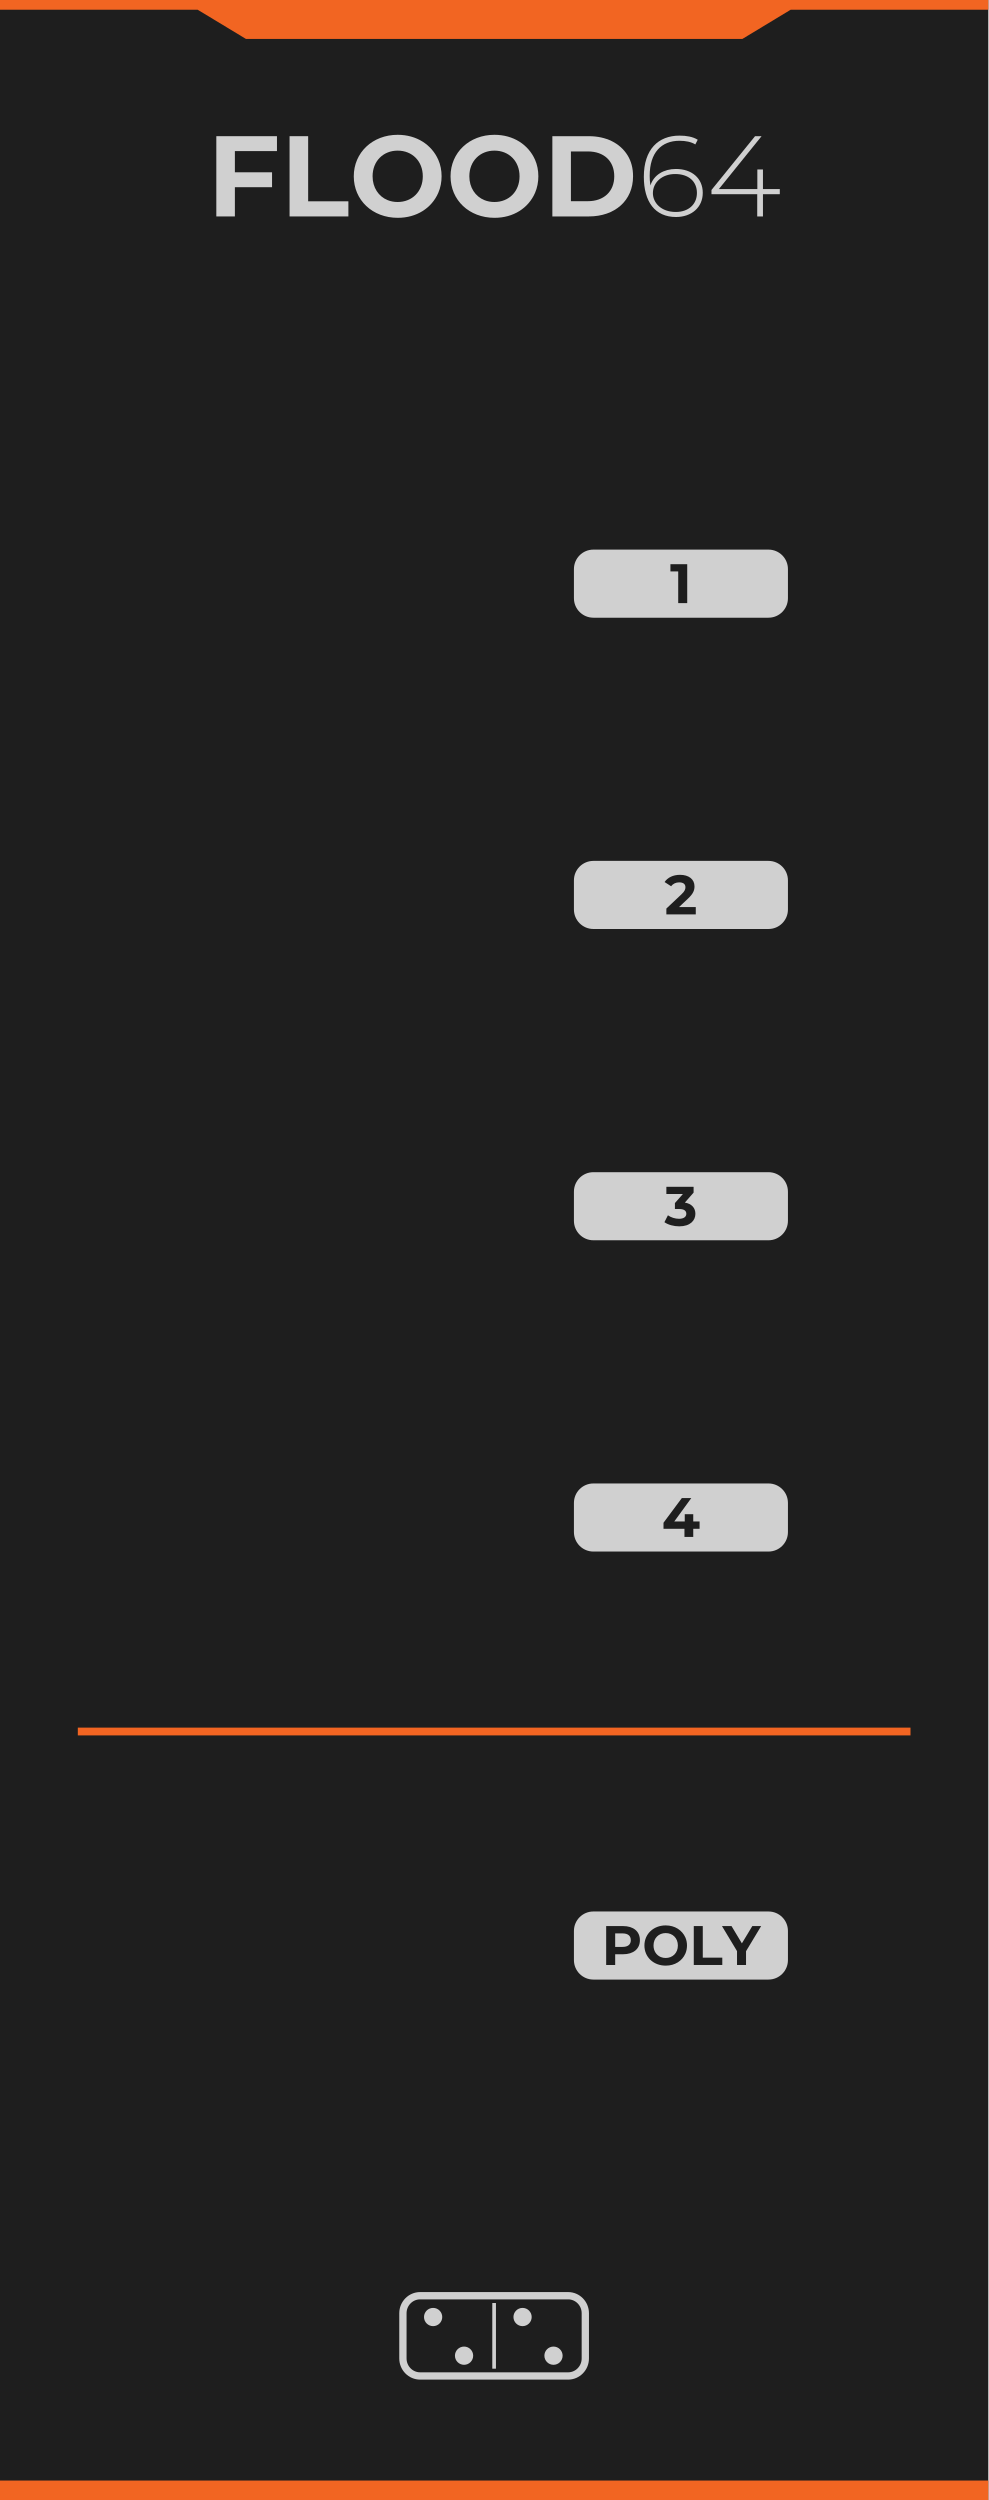
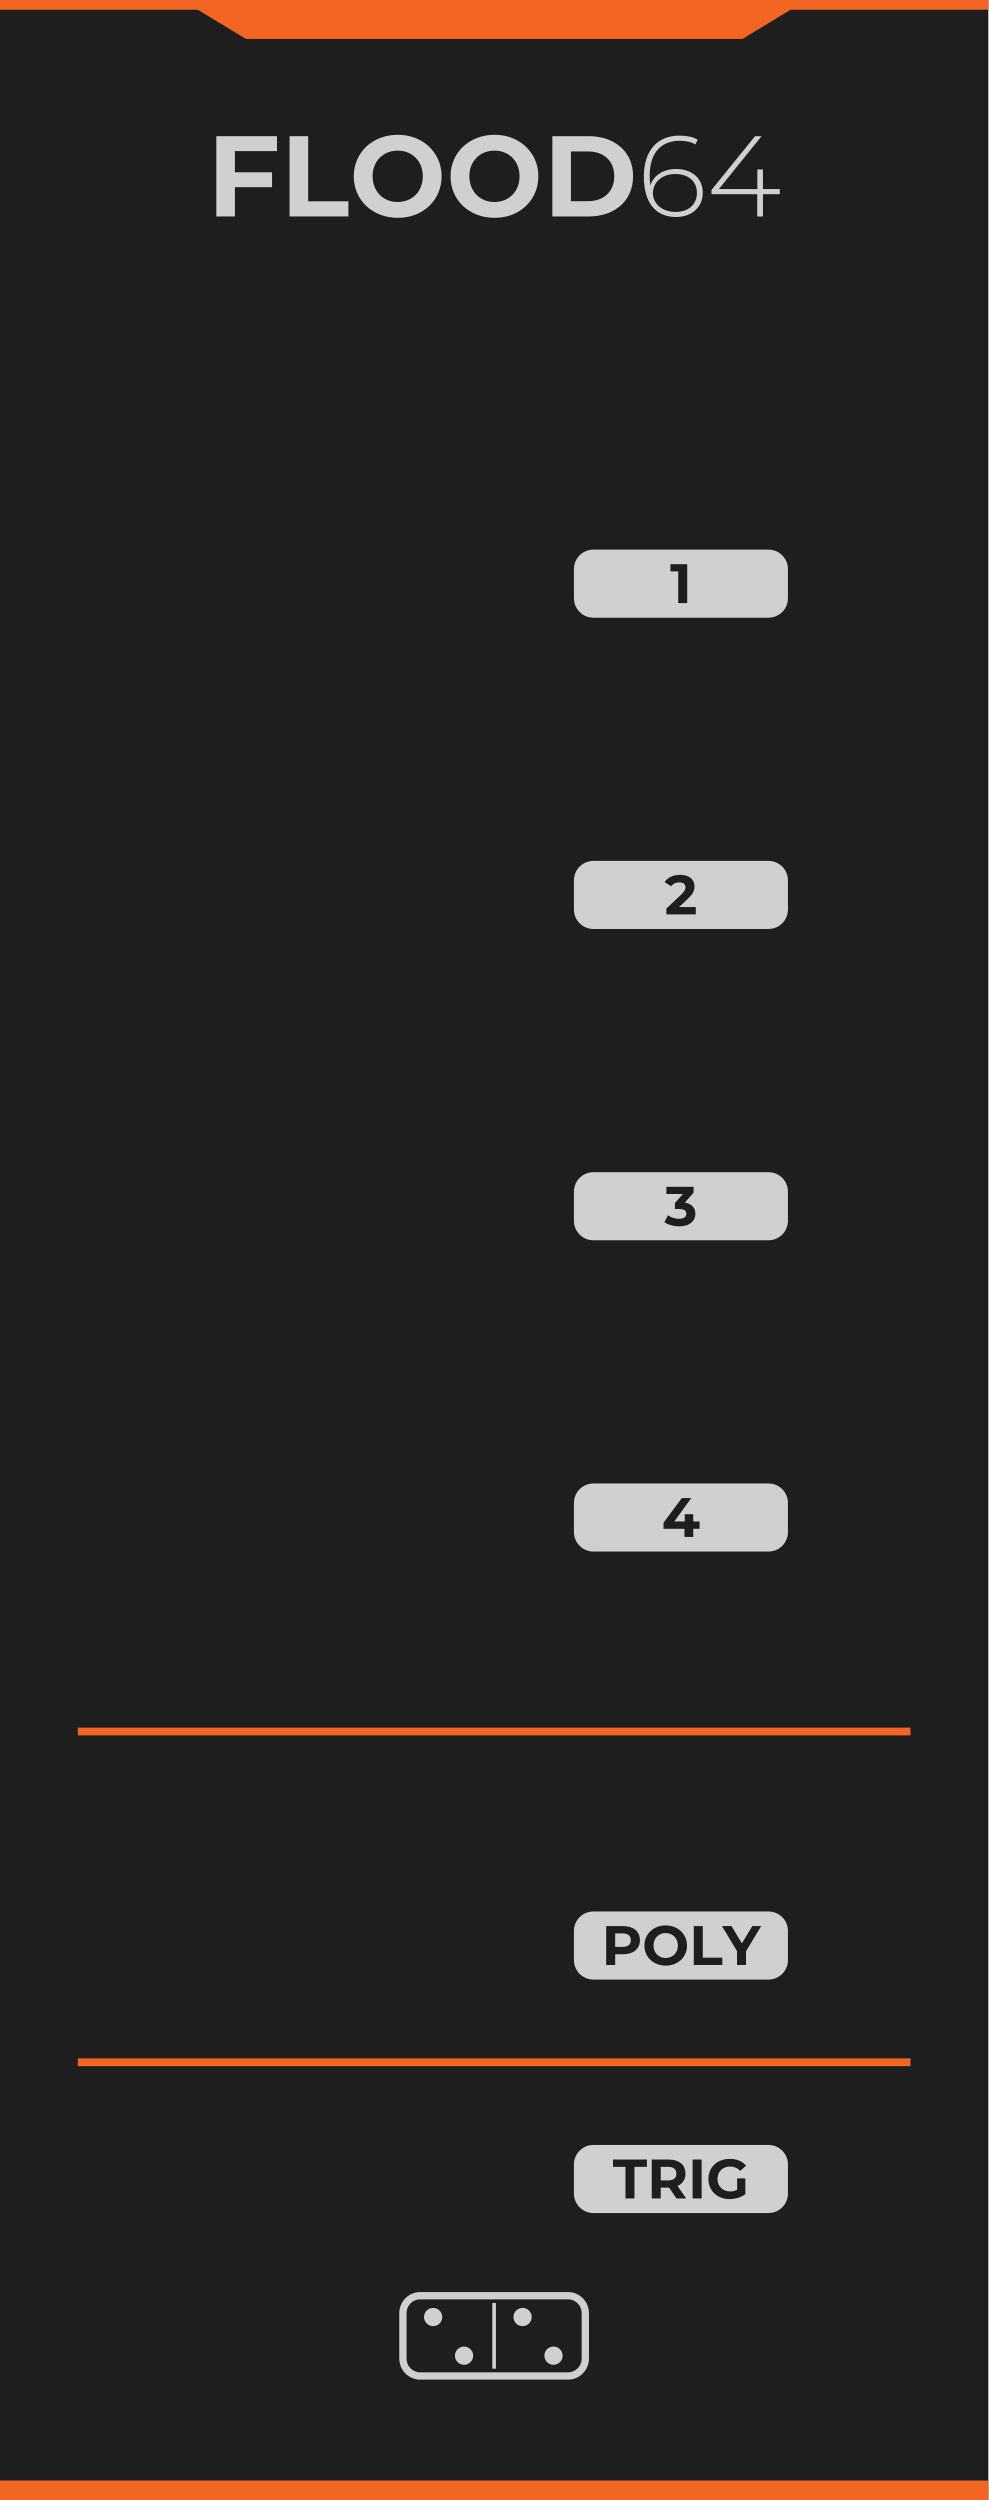
<svg xmlns="http://www.w3.org/2000/svg" width="50.8mm" height="128.5mm" viewBox="0 0 50.8 128.5">
  <rect width="50.8" height="128.5" fill="#1e1e1e" />
  <polygon points="     0,0 50.8,0 50.8,0.5     40.64,0.5 38.16,2.0 12.64,2.0 10.16,0.5     0,0.5   " fill="#f26522" />
  <rect x="0" y="127.5" width="50.8" height="1.0" fill="#f26522" />
  <g id="title">
    <path fill="#d0d0d0" fill-rule="evenodd" d="M11.119 11.125H12.073V9.622H13.983V8.856H12.073V7.766H14.236V7.0H11.119Z" />
    <path fill="#d0d0d0" fill-rule="evenodd" d="M14.884 11.125H17.907V10.347H15.839V7.0H14.884Z" />
    <path fill="#d0d0d0" fill-rule="evenodd" d="M20.447 11.196C21.413 11.196 22.185 10.698 22.527 9.914C22.757 9.388 22.754 8.722 22.527 8.211C22.185 7.439 21.419 6.929 20.441 6.929C19.153 6.929 18.184 7.837 18.184 9.062C18.184 10.288 19.143 11.196 20.447 11.196ZM20.441 10.383C20.257 10.383 20.086 10.351 19.928 10.288C19.457 10.1 19.151 9.64 19.151 9.062C19.151 8.277 19.703 7.742 20.441 7.742C21.18 7.742 21.732 8.277 21.732 9.062C21.732 9.848 21.18 10.383 20.441 10.383Z" />
    <path fill="#d0d0d0" fill-rule="evenodd" d="M25.421 11.196C26.387 11.196 27.159 10.698 27.501 9.914C27.73 9.388 27.727 8.722 27.501 8.211C27.159 7.439 26.393 6.929 25.415 6.929C24.126 6.929 23.158 7.837 23.158 9.062C23.158 10.288 24.116 11.196 25.421 11.196ZM25.415 10.383C25.23 10.383 25.059 10.351 24.902 10.288C24.431 10.1 24.124 9.64 24.124 9.062C24.124 8.277 24.676 7.742 25.415 7.742C26.153 7.742 26.705 8.277 26.705 9.062C26.705 9.848 26.153 10.383 25.415 10.383Z" />
    <path fill="#d0d0d0" fill-rule="evenodd" d="M28.391 11.125H30.265C31.608 11.125 32.539 10.312 32.539 9.062C32.539 8.642 32.443 8.279 32.25 7.972C31.865 7.359 31.16 7.0 30.265 7.0H28.391ZM29.345 10.341V7.784H30.217C31.042 7.784 31.573 8.273 31.573 9.062C31.573 9.84 31.042 10.341 30.217 10.341Z" />
    <path fill="#d0d0d0" fill-rule="evenodd" d="M34.749 11.154C35.539 11.154 36.122 10.665 36.122 9.911C36.122 9.169 35.568 8.685 34.743 8.685C34.119 8.685 33.601 8.992 33.431 9.534C33.401 9.346 33.394 9.163 33.394 9.039C33.394 7.837 33.999 7.236 34.926 7.236C35.24 7.236 35.527 7.291 35.739 7.424L35.863 7.183C35.611 7.026 35.279 6.971 34.926 6.971C33.83 6.971 33.093 7.684 33.093 9.086C33.093 10.371 33.665 11.154 34.749 11.154ZM34.737 10.895C33.971 10.895 33.559 10.412 33.559 9.929C33.559 9.375 34.03 8.945 34.702 8.945C35.401 8.945 35.822 9.328 35.822 9.917C35.822 10.506 35.385 10.895 34.737 10.895Z" />
    <path fill="#d0d0d0" fill-rule="evenodd" d="M36.57 9.982H38.921V11.125H39.216V9.982H40.082V9.717H39.216V8.709H38.927V9.717H36.95L39.145 7.0H38.809L36.57 9.764Z" />
  </g>
  <rect x="29.5" y="28.25" width="11" height="3.5" rx="1.0" fill="#d0d0d0" />
  <g transform="translate(29.5, 0)">
    <path fill="#1e1e1e" fill-rule="evenodd" d="M5.36 31.0H5.823V29.0H4.96V29.371H5.36Z" />
  </g>
  <rect x="29.5" y="44.25" width="11" height="3.5" rx="1.0" fill="#d0d0d0" />
  <g transform="translate(29.5, 0)">
    <path fill="#1e1e1e" fill-rule="evenodd" d="M4.751 47.0H6.263V46.623H5.402L5.863 46.189C6.143 45.926 6.197 45.751 6.197 45.557C6.197 45.191 5.9 44.966 5.454 44.966C5.096 44.966 4.812 45.109 4.66 45.337L4.997 45.554C5.096 45.417 5.244 45.354 5.411 45.354C5.621 45.354 5.731 45.443 5.731 45.603C5.731 45.694 5.706 45.806 5.523 45.971L4.751 46.7Z" />
  </g>
  <rect x="29.5" y="60.25" width="11" height="3.5" rx="1.0" fill="#d0d0d0" />
  <g transform="translate(29.5, 0)">
    <path fill="#1e1e1e" fill-rule="evenodd" d="M5.414 63.034C5.986 63.034 6.243 62.726 6.243 62.389C6.243 62.094 6.059 61.872 5.701 61.813L6.151 61.3V61.0H4.751V61.371H5.602L5.191 61.837V62.143H5.403C5.666 62.143 5.777 62.236 5.777 62.389C5.777 62.549 5.635 62.646 5.403 62.646C5.197 62.646 4.984 62.576 4.831 62.466L4.651 62.82C4.842 62.957 5.136 63.034 5.414 63.034Z" />
  </g>
  <rect x="29.5" y="76.25" width="11" height="3.5" rx="1.0" fill="#d0d0d0" />
  <g transform="translate(29.5, 0)">
    <path fill="#1e1e1e" fill-rule="evenodd" d="M4.604 78.58H5.681V79.0H6.133V78.58H6.459V78.203H6.133V77.829H5.696V78.203H5.158L6.033 77.0H5.547L4.604 78.269Z" />
  </g>
  <line x1="4" y1="89" x2="46.8" y2="89" stroke="#f26522" stroke-width="0.4" />
  <rect x="29.5" y="98.25" width="11" height="3.5" rx="1.0" fill="#d0d0d0" />
  <g transform="translate(29.5, 0)">
    <path fill="#1e1e1e" fill-rule="evenodd" d="M1.657 101.0H2.12V100.449H2.523C3.06 100.449 3.391 100.171 3.391 99.726C3.391 99.274 3.06 99.0 2.523 99.0H1.657ZM2.497 99.377C2.783 99.377 2.923 99.505 2.923 99.726C2.923 99.943 2.783 100.071 2.497 100.071H2.12V99.377Z" />
    <path fill="#1e1e1e" fill-rule="evenodd" d="M4.72 101.034C5.189 101.034 5.563 100.793 5.729 100.413C5.84 100.158 5.838 99.835 5.729 99.587C5.563 99.213 5.191 98.966 4.717 98.966C4.092 98.966 3.623 99.406 3.623 100.0C3.623 100.594 4.088 101.034 4.72 101.034ZM4.717 100.64C4.628 100.64 4.545 100.625 4.469 100.594C4.24 100.503 4.091 100.28 4.091 100.0C4.091 99.619 4.359 99.36 4.717 99.36C5.075 99.36 5.343 99.619 5.343 100.0C5.343 100.381 5.075 100.64 4.717 100.64Z" />
    <path fill="#1e1e1e" fill-rule="evenodd" d="M6.16 101.0H7.626V100.623H6.623V99.0H6.16Z" />
    <path fill="#1e1e1e" fill-rule="evenodd" d="M8.383 101.0H8.846V100.292L9.623 99.0H9.169L8.633 99.888L8.1 99.0H7.609L8.383 100.287Z" />
  </g>
+   <line x1="4" y1="106" x2="46.8" y2="106" stroke="#f26522" stroke-width="0.4" />
+   <rect x="29.5" y="110.25" width="11" height="3.5" rx="1.0" fill="#d0d0d0" />
+   <g transform="translate(29.5, 0)">
+     <path fill="#1e1e1e" fill-rule="evenodd" d="M2.649 113.0H3.111V111.377H3.751V111.0H2.009V111.377H2.649Z" />
+     <path fill="#1e1e1e" fill-rule="evenodd" d="M4 113.0H4.463V112.443H4.866C4.873 112.443 4.88 112.443 4.887 112.443L5.271 113.0H5.771L5.324 112.358C5.585 112.246 5.734 112.025 5.734 111.726C5.734 111.272 5.41 111.0 4.854 111.0H4ZM4.84 111.377C5.126 111.377 5.266 111.505 5.266 111.726C5.266 111.943 5.126 112.074 4.84 112.074H4.463V111.377Z" />
+     <path fill="#1e1e1e" fill-rule="evenodd" d="M6.1 113.0H6.563V111.0H6.1Z" />
+     <path fill="#1e1e1e" fill-rule="evenodd" d="M8.003 113.034C8.289 113.034 8.594 112.944 8.811 112.78V111.969H8.389V112.555C8.273 112.615 8.153 112.64 8.029 112.64C7.648 112.64 7.38 112.373 7.38 112.0C7.38 111.619 7.646 111.36 8.034 111.36C8.236 111.36 8.407 111.433 8.551 111.586L8.849 111.311C8.654 111.087 8.366 110.966 8.011 110.966C7.371 110.966 6.911 111.398 6.911 112.0C6.911 112.602 7.37 113.034 8.003 113.034Z" />
+   </g>
  <g transform="translate(20.71,118.0) scale(0.75)">
    <rect x="0" y="0" width="12.5" height="5.5" rx="1.18" ry="1.2" fill="none" stroke="#d0d0d0" stroke-width="0.5" />
    <rect x="6.125" y="0.5" width="0.25" height="4.5" fill="#d0d0d0" />
    <circle cx="2.07" cy="1.46" r="0.625" fill="#d0d0d0" />
    <circle cx="4.19" cy="4.11" r="0.625" fill="#d0d0d0" />
    <circle cx="8.20" cy="1.46" r="0.625" fill="#d0d0d0" />
    <circle cx="10.32" cy="4.11" r="0.625" fill="#d0d0d0" />
  </g>
</svg>
